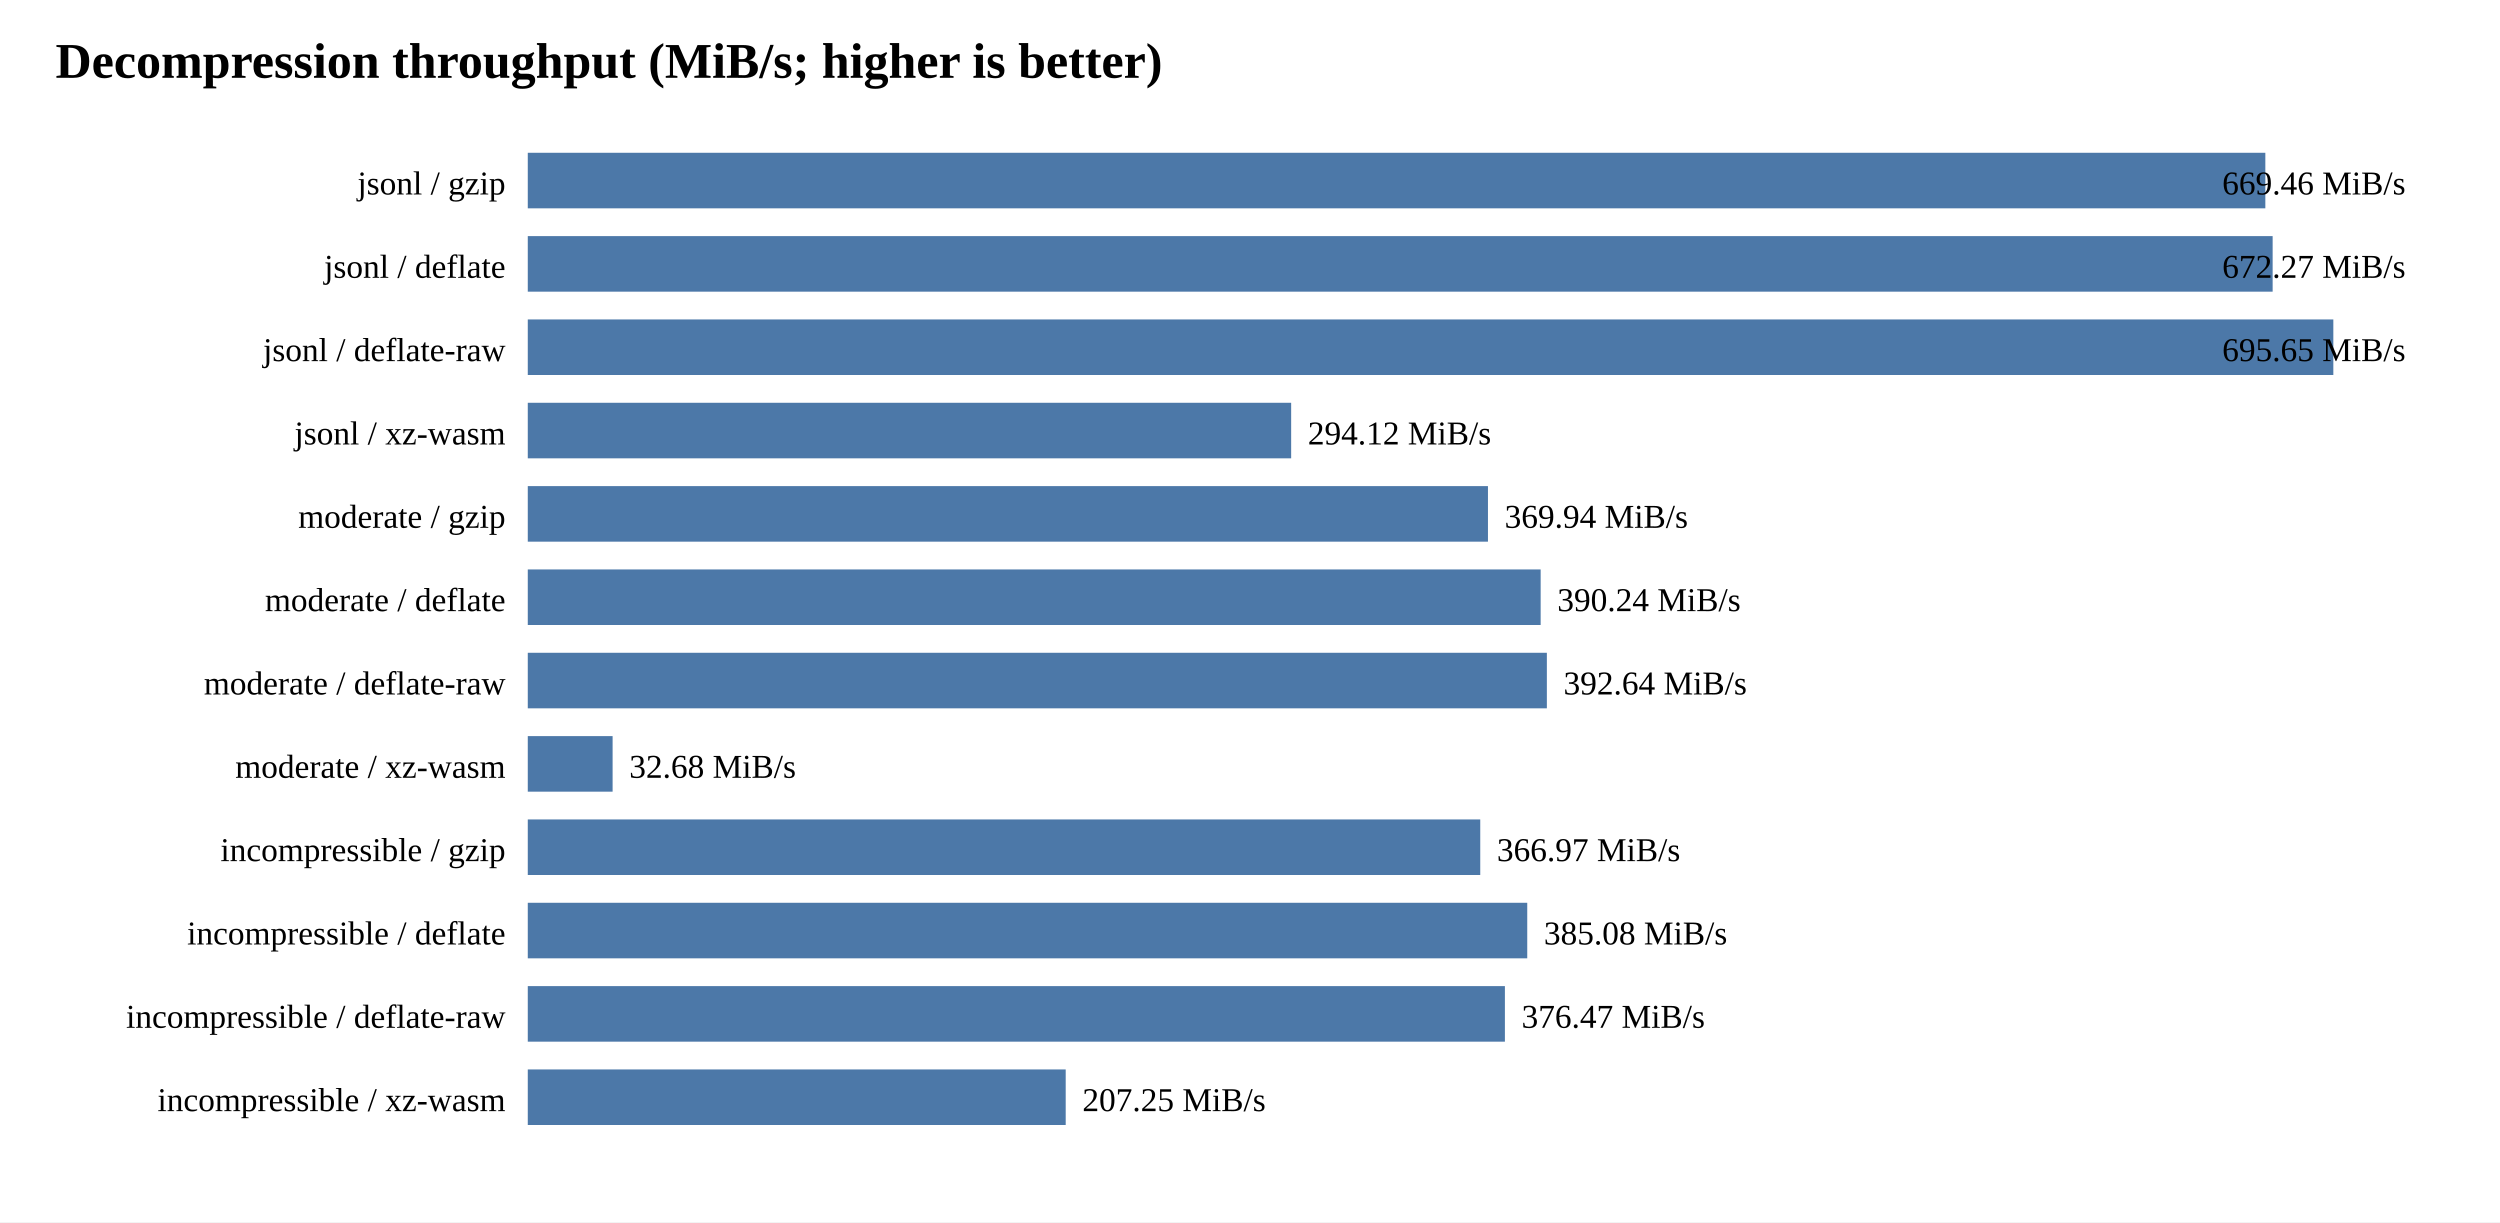
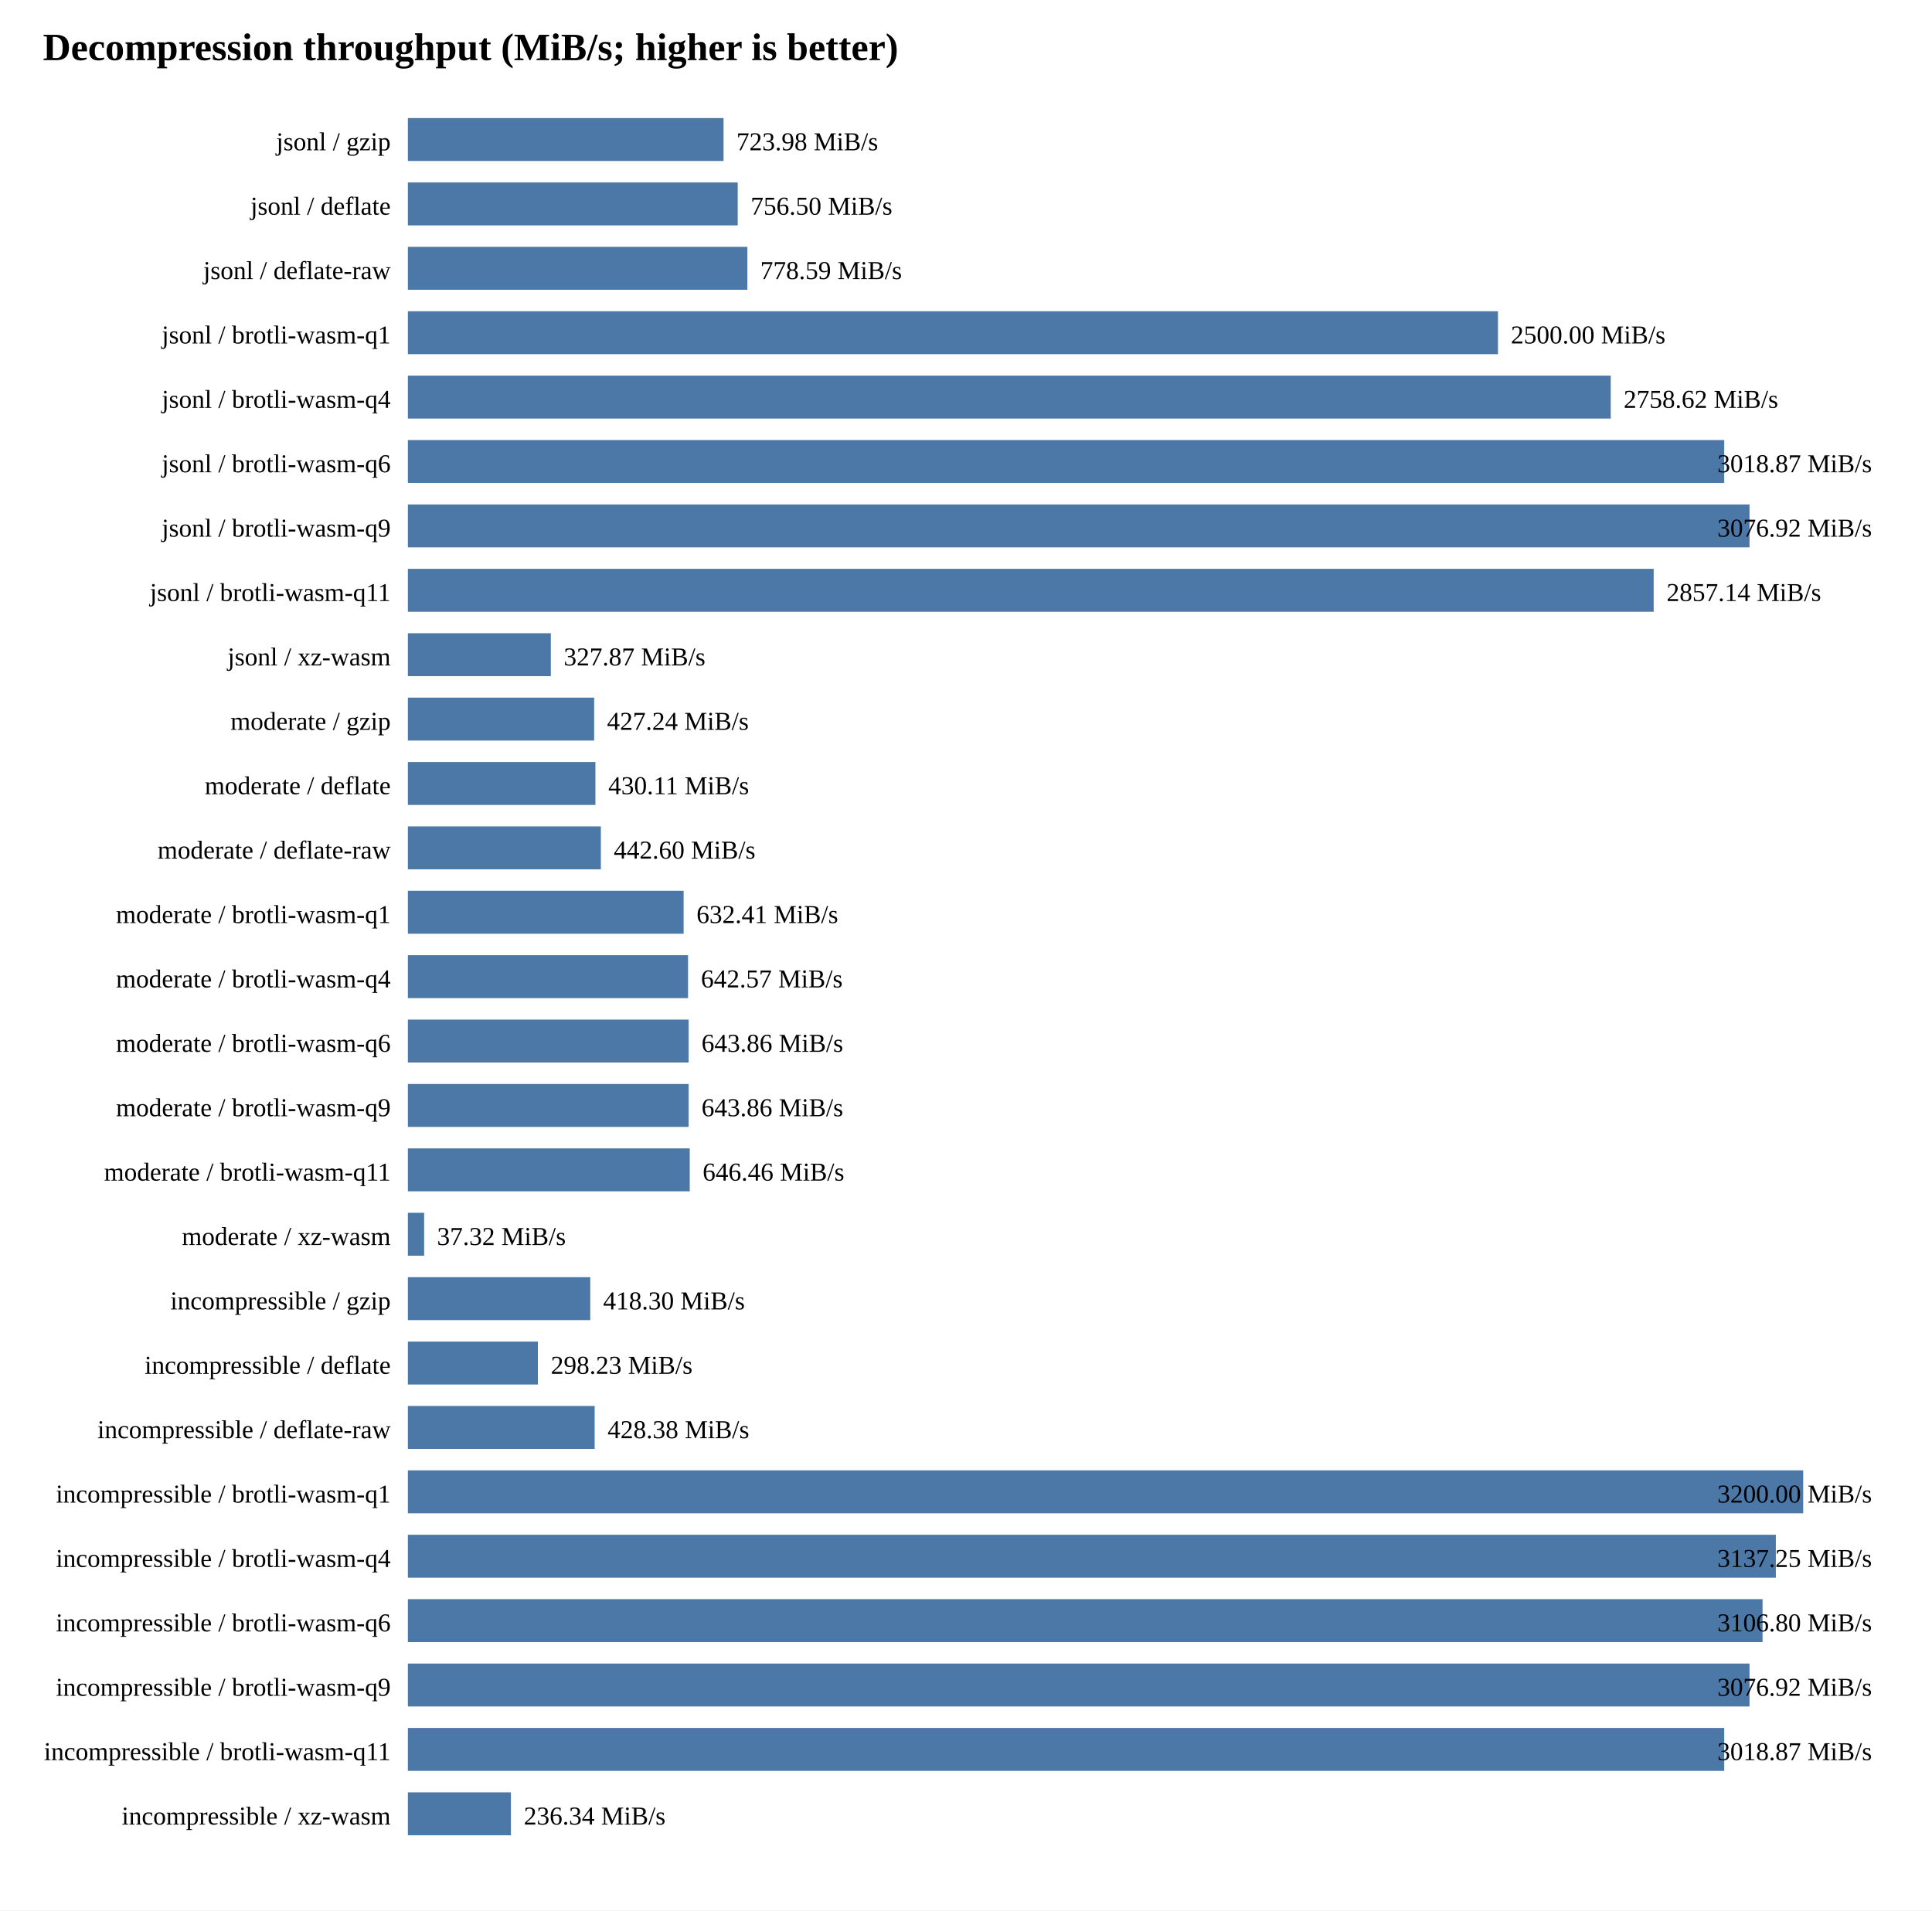
- <svg xmlns="http://www.w3.org/2000/svg" width="900" height="440" viewBox="0 0 900 440">
+ <svg xmlns="http://www.w3.org/2000/svg" width="900" height="890">
  <rect width="100%" height="100%" fill="white" />
  <text x="20" y="28" font-size="18" font-weight="bold">Decompression throughput (MiB/s; higher is better)</text>
  <text x="182" y="70" text-anchor="end" font-size="12">jsonl / gzip</text>
-   <rect x="190" y="55" width="625.523" height="20" fill="#4c78a8" />
-   <text x="800" y="70" font-size="12">669.46 MiB/s</text>
+   <rect x="190" y="55" width="147.059" height="20" fill="#4c78a8" />
+   <text x="343.059" y="70" font-size="12">723.98 MiB/s</text>
  <text x="182" y="100" text-anchor="end" font-size="12">jsonl / deflate</text>
-   <rect x="190" y="85" width="628.151" height="20" fill="#4c78a8" />
-   <text x="800" y="100" font-size="12">672.27 MiB/s</text>
+   <rect x="190" y="85" width="153.664" height="20" fill="#4c78a8" />
+   <text x="349.664" y="100" font-size="12">756.50 MiB/s</text>
  <text x="182" y="130" text-anchor="end" font-size="12">jsonl / deflate-raw</text>
-   <rect x="190" y="115" width="650" height="20" fill="#4c78a8" />
-   <text x="800" y="130" font-size="12">695.65 MiB/s</text>
-   <text x="182" y="160" text-anchor="end" font-size="12">jsonl / xz-wasm</text>
-   <rect x="190" y="145" width="274.816" height="20" fill="#4c78a8" />
-   <text x="470.816" y="160" font-size="12">294.12 MiB/s</text>
-   <text x="182" y="190" text-anchor="end" font-size="12">moderate / gzip</text>
-   <rect x="190" y="175" width="345.665" height="20" fill="#4c78a8" />
-   <text x="541.665" y="190" font-size="12">369.94 MiB/s</text>
-   <text x="182" y="220" text-anchor="end" font-size="12">moderate / deflate</text>
-   <rect x="190" y="205" width="364.634" height="20" fill="#4c78a8" />
-   <text x="560.634" y="220" font-size="12">390.24 MiB/s</text>
-   <text x="182" y="250" text-anchor="end" font-size="12">moderate / deflate-raw</text>
-   <rect x="190" y="235" width="366.871" height="20" fill="#4c78a8" />
-   <text x="562.871" y="250" font-size="12">392.64 MiB/s</text>
-   <text x="182" y="280" text-anchor="end" font-size="12">moderate / xz-wasm</text>
-   <rect x="190" y="265" width="30.538" height="20" fill="#4c78a8" />
-   <text x="226.538" y="280" font-size="12">32.68 MiB/s</text>
-   <text x="182" y="310" text-anchor="end" font-size="12">incompressible / gzip</text>
-   <rect x="190" y="295" width="342.89" height="20" fill="#4c78a8" />
-   <text x="538.89" y="310" font-size="12">366.97 MiB/s</text>
-   <text x="182" y="340" text-anchor="end" font-size="12">incompressible / deflate</text>
-   <rect x="190" y="325" width="359.807" height="20" fill="#4c78a8" />
-   <text x="555.807" y="340" font-size="12">385.08 MiB/s</text>
-   <text x="182" y="370" text-anchor="end" font-size="12">incompressible / deflate-raw</text>
-   <rect x="190" y="355" width="351.765" height="20" fill="#4c78a8" />
-   <text x="547.765" y="370" font-size="12">376.47 MiB/s</text>
-   <text x="182" y="400" text-anchor="end" font-size="12">incompressible / xz-wasm</text>
-   <rect x="190" y="385" width="193.653" height="20" fill="#4c78a8" />
-   <text x="389.653" y="400" font-size="12">207.25 MiB/s</text>
+   <rect x="190" y="115" width="158.151" height="20" fill="#4c78a8" />
+   <text x="354.151" y="130" font-size="12">778.59 MiB/s</text>
+   <text x="182" y="160" text-anchor="end" font-size="12">jsonl / brotli-wasm-q1</text>
+   <rect x="190" y="145" width="507.812" height="20" fill="#4c78a8" />
+   <text x="703.812" y="160" font-size="12">2500.00 MiB/s</text>
+   <text x="182" y="190" text-anchor="end" font-size="12">jsonl / brotli-wasm-q4</text>
+   <rect x="190" y="175" width="560.345" height="20" fill="#4c78a8" />
+   <text x="756.345" y="190" font-size="12">2758.62 MiB/s</text>
+   <text x="182" y="220" text-anchor="end" font-size="12">jsonl / brotli-wasm-q6</text>
+   <rect x="190" y="205" width="613.208" height="20" fill="#4c78a8" />
+   <text x="800" y="220" font-size="12">3018.87 MiB/s</text>
+   <text x="182" y="250" text-anchor="end" font-size="12">jsonl / brotli-wasm-q9</text>
+   <rect x="190" y="235" width="625" height="20" fill="#4c78a8" />
+   <text x="800" y="250" font-size="12">3076.92 MiB/s</text>
+   <text x="182" y="280" text-anchor="end" font-size="12">jsonl / brotli-wasm-q11</text>
+   <rect x="190" y="265" width="580.357" height="20" fill="#4c78a8" />
+   <text x="776.357" y="280" font-size="12">2857.14 MiB/s</text>
+   <text x="182" y="310" text-anchor="end" font-size="12">jsonl / xz-wasm</text>
+   <rect x="190" y="295" width="66.598" height="20" fill="#4c78a8" />
+   <text x="262.598" y="310" font-size="12">327.87 MiB/s</text>
+   <text x="182" y="340" text-anchor="end" font-size="12">moderate / gzip</text>
+   <rect x="190" y="325" width="86.782" height="20" fill="#4c78a8" />
+   <text x="282.782" y="340" font-size="12">427.24 MiB/s</text>
+   <text x="182" y="370" text-anchor="end" font-size="12">moderate / deflate</text>
+   <rect x="190" y="355" width="87.366" height="20" fill="#4c78a8" />
+   <text x="283.366" y="370" font-size="12">430.11 MiB/s</text>
+   <text x="182" y="400" text-anchor="end" font-size="12">moderate / deflate-raw</text>
+   <rect x="190" y="385" width="89.903" height="20" fill="#4c78a8" />
+   <text x="285.903" y="400" font-size="12">442.60 MiB/s</text>
+   <text x="182" y="430" text-anchor="end" font-size="12">moderate / brotli-wasm-q1</text>
+   <rect x="190" y="415" width="128.458" height="20" fill="#4c78a8" />
+   <text x="324.458" y="430" font-size="12">632.41 MiB/s</text>
+   <text x="182" y="460" text-anchor="end" font-size="12">moderate / brotli-wasm-q4</text>
+   <rect x="190" y="445" width="130.522" height="20" fill="#4c78a8" />
+   <text x="326.522" y="460" font-size="12">642.57 MiB/s</text>
+   <text x="182" y="490" text-anchor="end" font-size="12">moderate / brotli-wasm-q6</text>
+   <rect x="190" y="475" width="130.785" height="20" fill="#4c78a8" />
+   <text x="326.785" y="490" font-size="12">643.86 MiB/s</text>
+   <text x="182" y="520" text-anchor="end" font-size="12">moderate / brotli-wasm-q9</text>
+   <rect x="190" y="505" width="130.785" height="20" fill="#4c78a8" />
+   <text x="326.785" y="520" font-size="12">643.86 MiB/s</text>
+   <text x="182" y="550" text-anchor="end" font-size="12">moderate / brotli-wasm-q11</text>
+   <rect x="190" y="535" width="131.313" height="20" fill="#4c78a8" />
+   <text x="327.313" y="550" font-size="12">646.46 MiB/s</text>
+   <text x="182" y="580" text-anchor="end" font-size="12">moderate / xz-wasm</text>
+   <rect x="190" y="565" width="7.581" height="20" fill="#4c78a8" />
+   <text x="203.581" y="580" font-size="12">37.32 MiB/s</text>
+   <text x="182" y="610" text-anchor="end" font-size="12">incompressible / gzip</text>
+   <rect x="190" y="595" width="84.967" height="20" fill="#4c78a8" />
+   <text x="280.967" y="610" font-size="12">418.30 MiB/s</text>
+   <text x="182" y="640" text-anchor="end" font-size="12">incompressible / deflate</text>
+   <rect x="190" y="625" width="60.578" height="20" fill="#4c78a8" />
+   <text x="256.578" y="640" font-size="12">298.23 MiB/s</text>
+   <text x="182" y="670" text-anchor="end" font-size="12">incompressible / deflate-raw</text>
+   <rect x="190" y="655" width="87.015" height="20" fill="#4c78a8" />
+   <text x="283.015" y="670" font-size="12">428.38 MiB/s</text>
+   <text x="182" y="700" text-anchor="end" font-size="12">incompressible / brotli-wasm-q1</text>
+   <rect x="190" y="685" width="650" height="20" fill="#4c78a8" />
+   <text x="800" y="700" font-size="12">3200.00 MiB/s</text>
+   <text x="182" y="730" text-anchor="end" font-size="12">incompressible / brotli-wasm-q4</text>
+   <rect x="190" y="715" width="637.255" height="20" fill="#4c78a8" />
+   <text x="800" y="730" font-size="12">3137.25 MiB/s</text>
+   <text x="182" y="760" text-anchor="end" font-size="12">incompressible / brotli-wasm-q6</text>
+   <rect x="190" y="745" width="631.068" height="20" fill="#4c78a8" />
+   <text x="800" y="760" font-size="12">3106.80 MiB/s</text>
+   <text x="182" y="790" text-anchor="end" font-size="12">incompressible / brotli-wasm-q9</text>
+   <rect x="190" y="775" width="625" height="20" fill="#4c78a8" />
+   <text x="800" y="790" font-size="12">3076.92 MiB/s</text>
+   <text x="182" y="820" text-anchor="end" font-size="12">incompressible / brotli-wasm-q11</text>
+   <rect x="190" y="805" width="613.208" height="20" fill="#4c78a8" />
+   <text x="800" y="820" font-size="12">3018.87 MiB/s</text>
+   <text x="182" y="850" text-anchor="end" font-size="12">incompressible / xz-wasm</text>
+   <rect x="190" y="835" width="48.006" height="20" fill="#4c78a8" />
+   <text x="244.006" y="850" font-size="12">236.34 MiB/s</text>
</svg>
